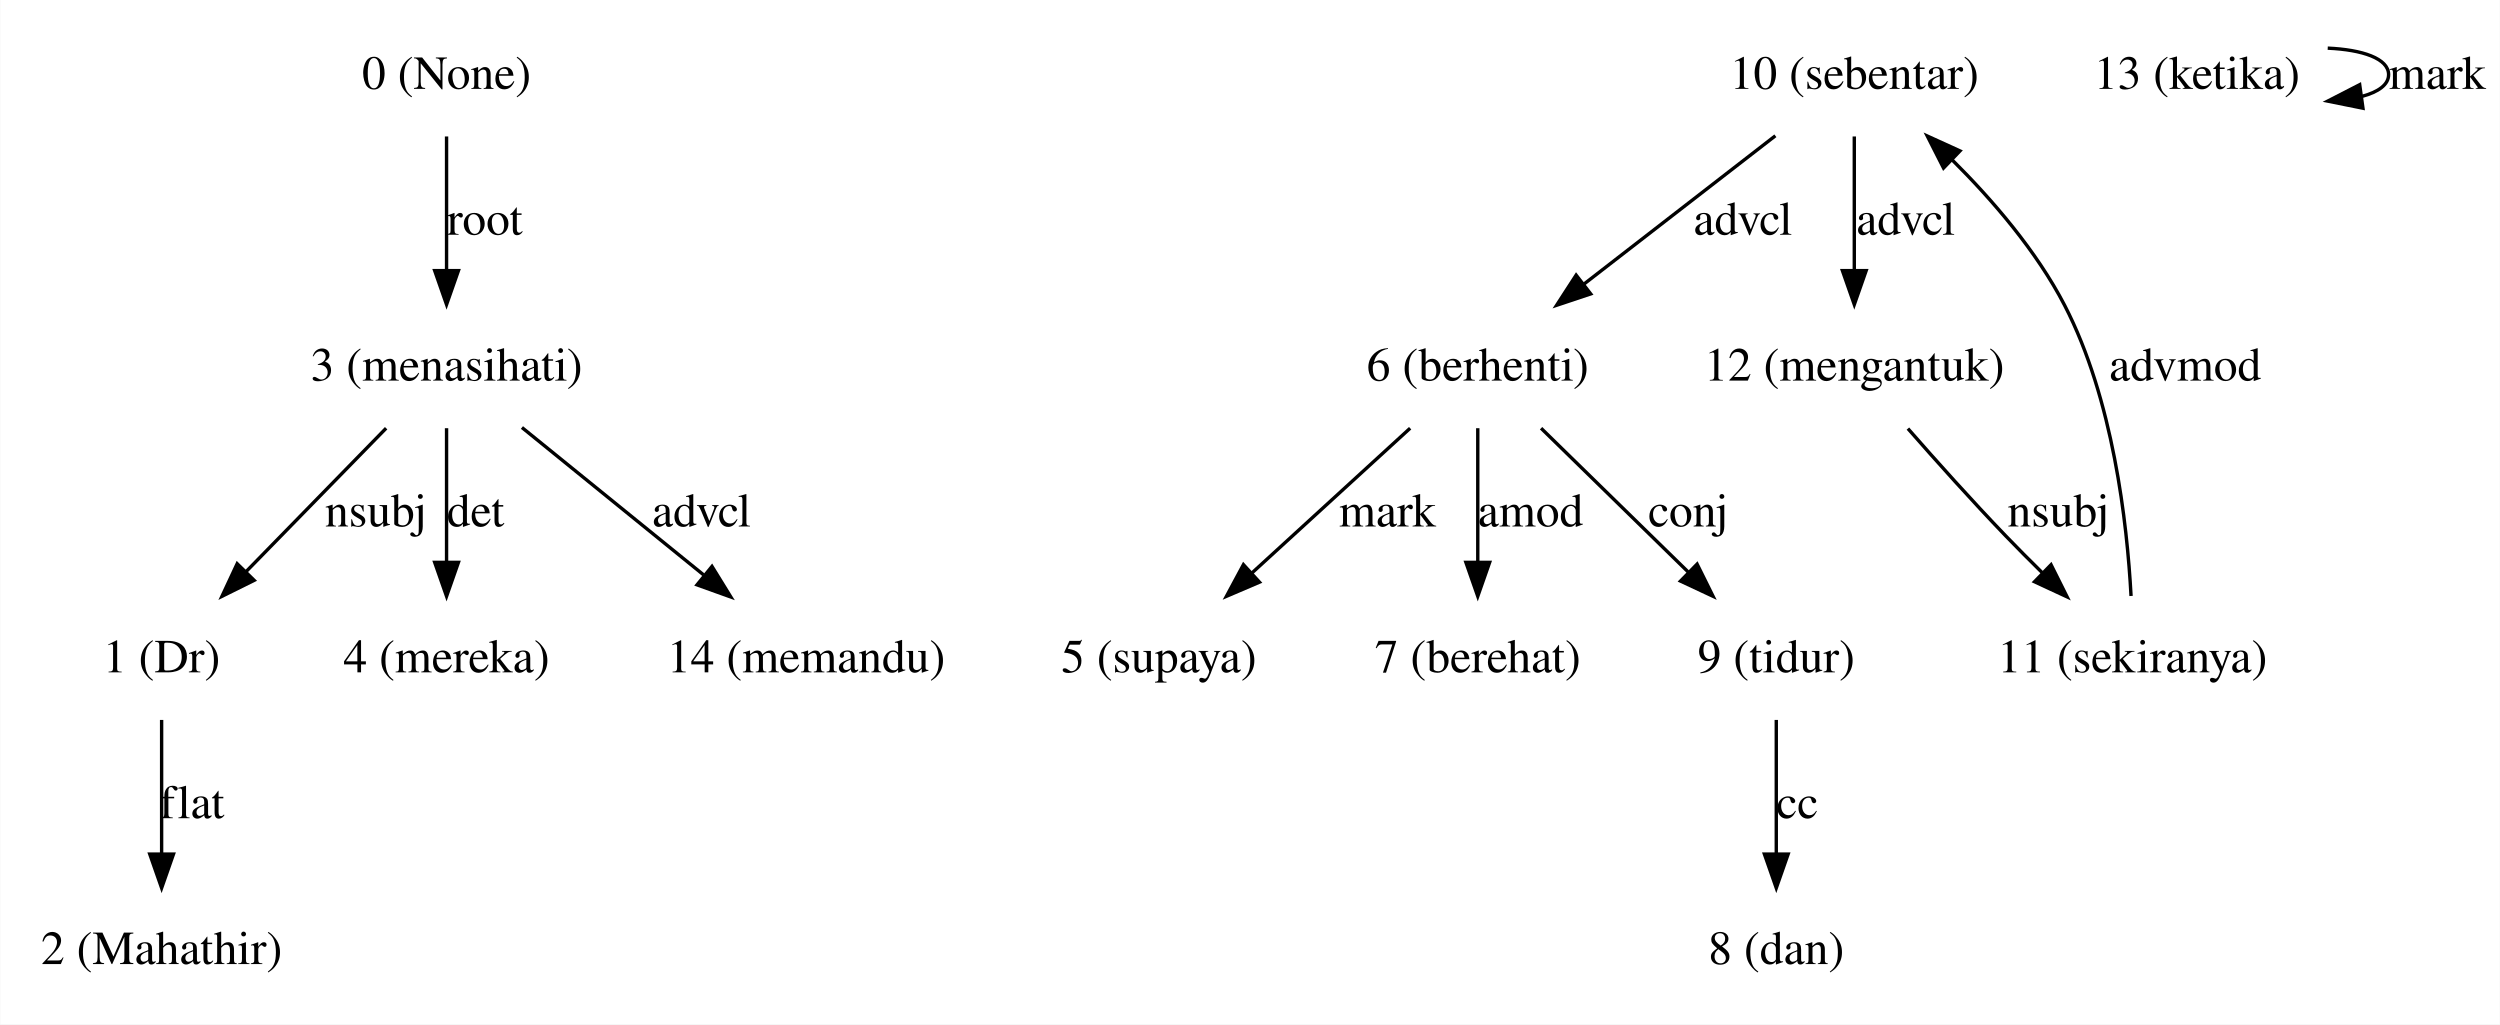
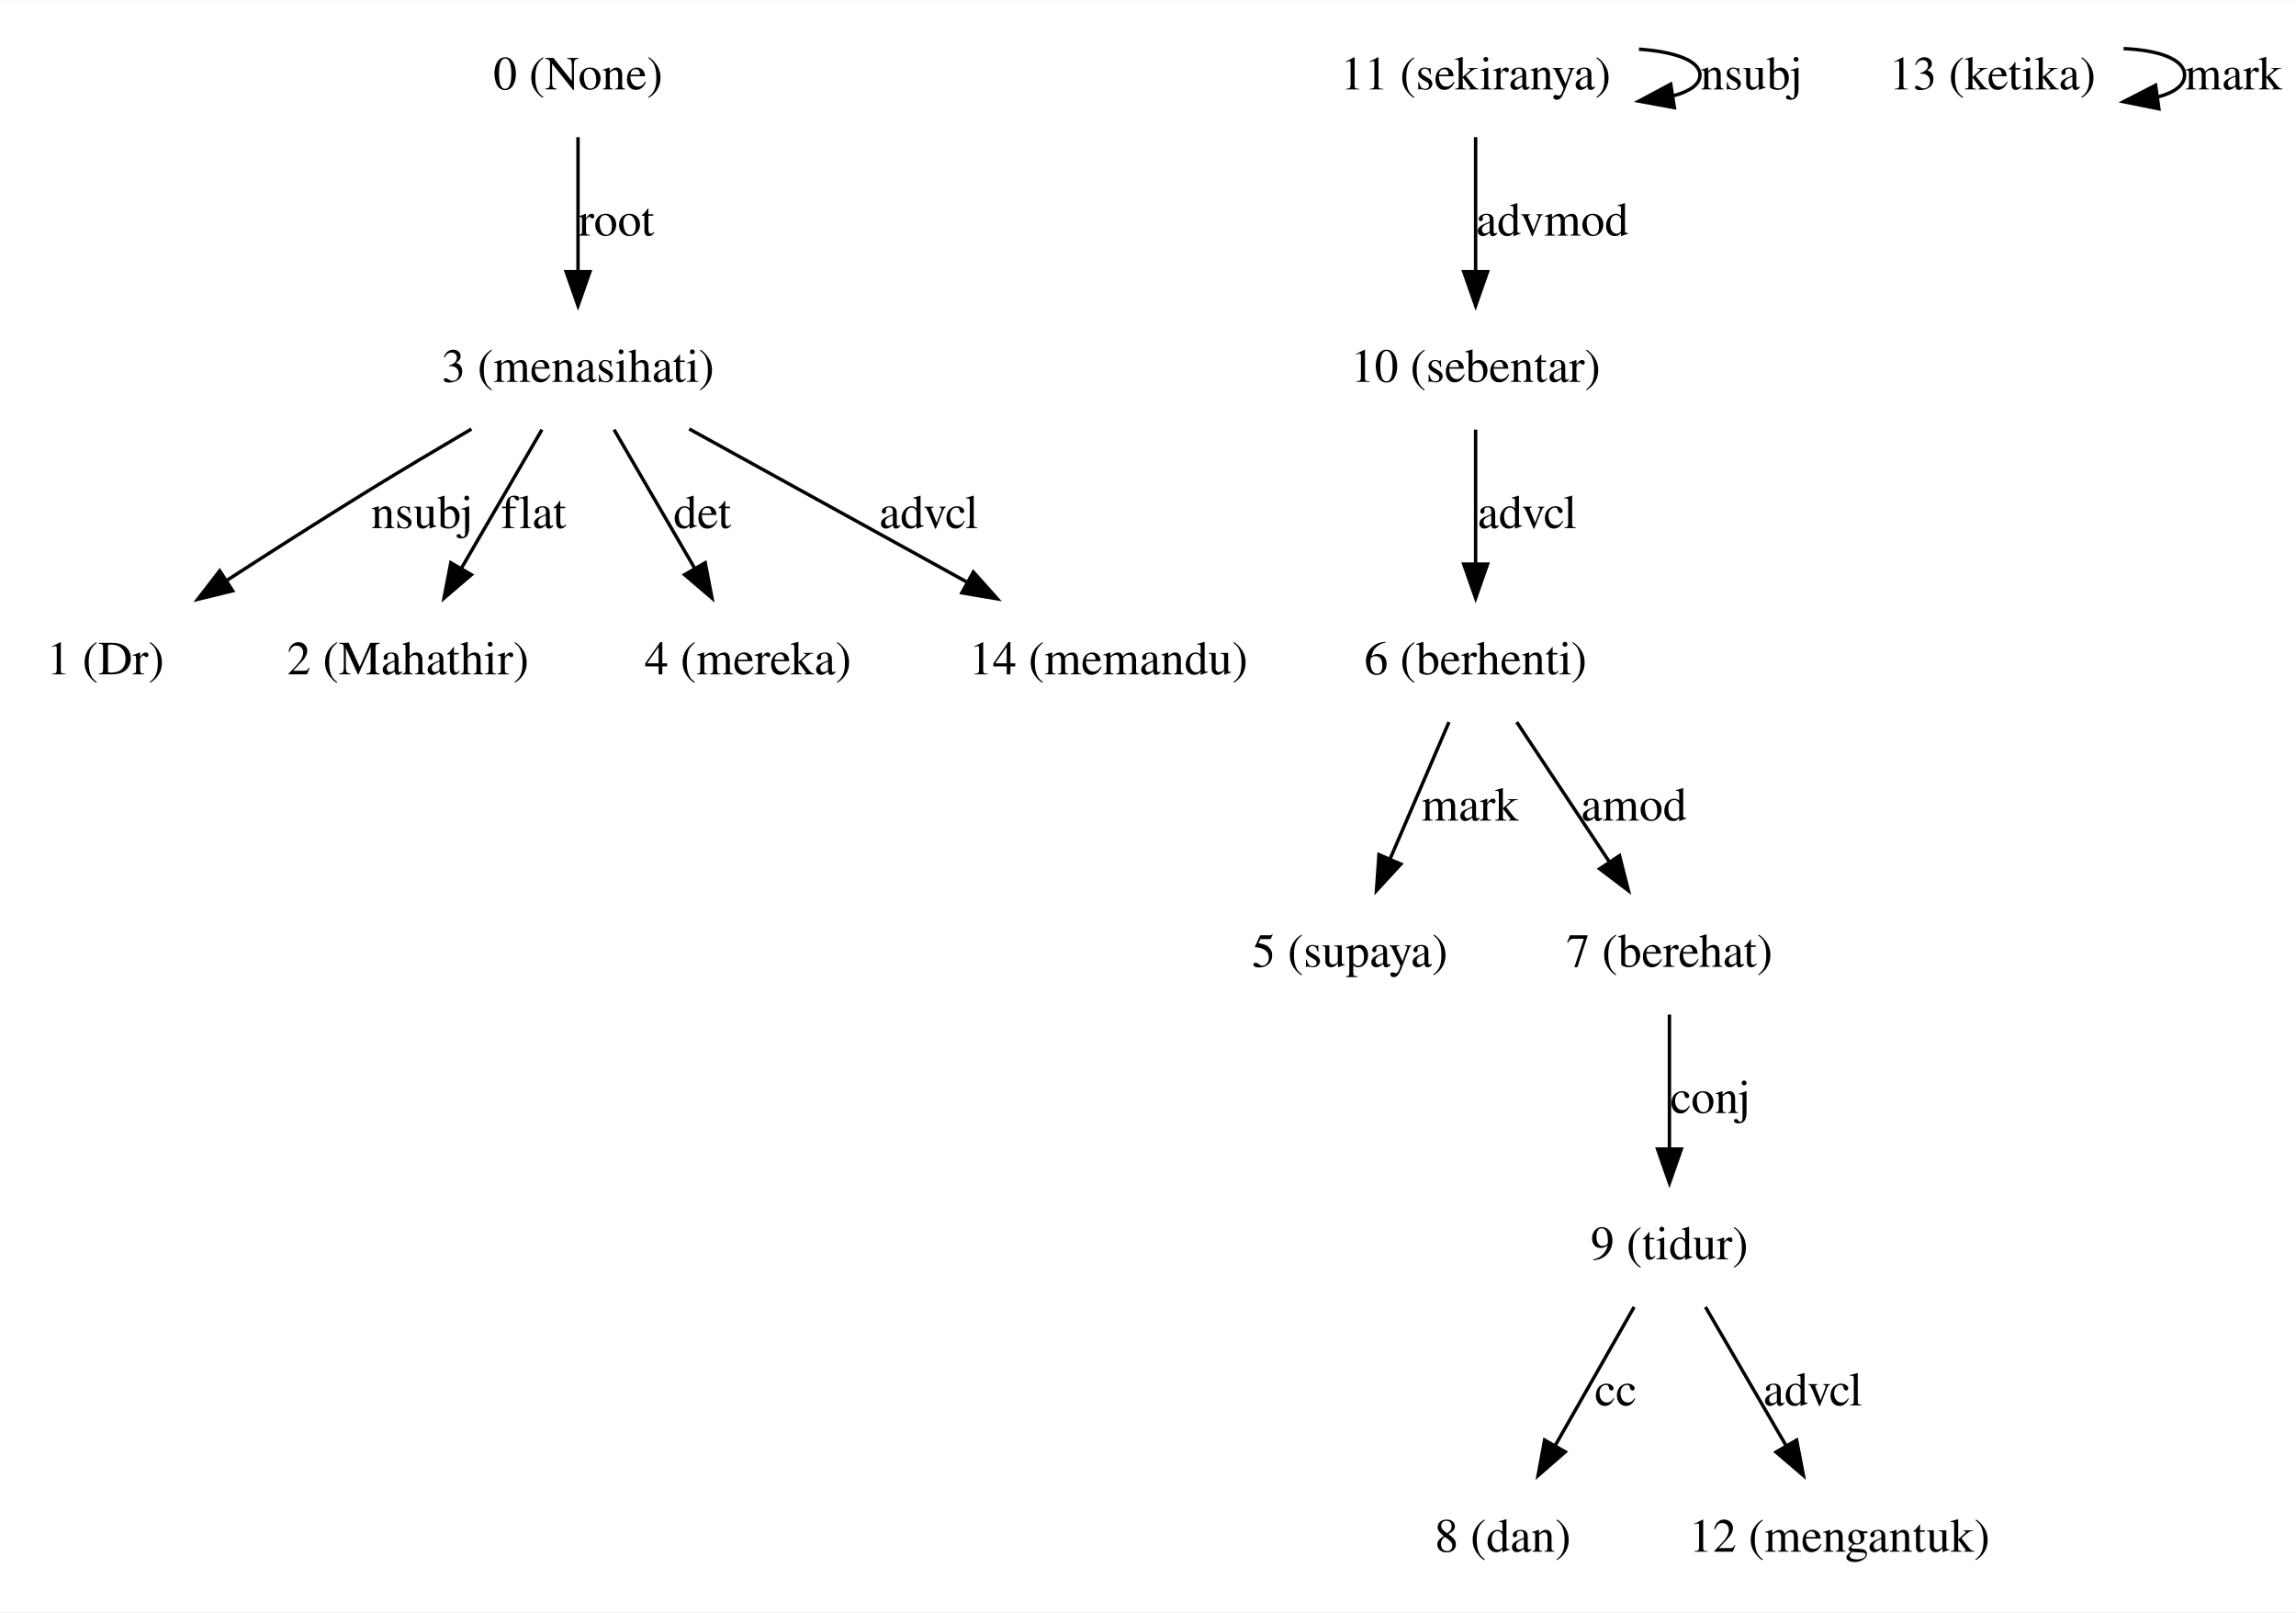
- <svg xmlns="http://www.w3.org/2000/svg" width="737pt" height="302pt" viewBox="0.00 0.00 736.85 302.00">
-   <g id="graph0" class="graph" transform="scale(1 1) rotate(0) translate(4 298)">
-     <polygon fill="#ffffff" stroke="transparent" points="-4,4 -4,-298 732.852,-298 732.852,4 -4,4" />
+ <svg xmlns="http://www.w3.org/2000/svg" width="675pt" height="474pt" viewBox="0.00 0.00 675.28 474.00">
+   <g id="graph0" class="graph" transform="scale(1 1) rotate(0) translate(4 470)">
+     <polygon fill="#ffffff" stroke="transparent" points="-4,4 -4,-470 671.281,-470 671.281,4 -4,4" />
    <g id="node1" class="node">
-       <text text-anchor="middle" x="127.571" y="-271.8" font-family="Times,serif" font-size="14.00" fill="#000000">0 (None)</text>
+       <text text-anchor="middle" x="166" y="-443.8" font-family="Times,serif" font-size="14.00" fill="#000000">0 (None)</text>
    </g>
    <g id="node2" class="node">
-       <text text-anchor="middle" x="127.571" y="-185.8" font-family="Times,serif" font-size="14.00" fill="#000000">3 (menasihati)</text>
+       <text text-anchor="middle" x="166" y="-357.8" font-family="Times,serif" font-size="14.00" fill="#000000">3 (menasihati)</text>
    </g>
    <g id="edge1" class="edge">
-       <path fill="none" stroke="#000000" d="M127.571,-257.762C127.571,-246.36 127.571,-231.434 127.571,-218.494" />
-       <polygon fill="#000000" stroke="#000000" points="131.071,-218.212 127.571,-208.212 124.071,-218.212 131.071,-218.212" />
-       <text text-anchor="middle" x="138.847" y="-228.8" font-family="Times,serif" font-size="14.00" fill="#000000">root</text>
+       <path fill="none" stroke="#000000" d="M166,-429.762C166,-418.36 166,-403.434 166,-390.494" />
+       <polygon fill="#000000" stroke="#000000" points="169.5,-390.212 166,-380.212 162.5,-390.212 169.5,-390.212" />
+       <text text-anchor="middle" x="177.276" y="-400.8" font-family="Times,serif" font-size="14.00" fill="#000000">root</text>
    </g>
    <g id="node3" class="node">
-       <text text-anchor="middle" x="43.571" y="-99.8" font-family="Times,serif" font-size="14.00" fill="#000000">1 (Dr)</text>
+       <text text-anchor="middle" x="27" y="-271.8" font-family="Times,serif" font-size="14.00" fill="#000000">1 (Dr)</text>
+     </g>
+     <g id="edge2" class="edge">
+       <path fill="none" stroke="#000000" d="M134.647,-343.933C124.982,-338.274 114.338,-331.951 104.662,-326 90.9,-317.536 75.942,-307.99 62.86,-299.525" />
+       <polygon fill="#000000" stroke="#000000" points="64.434,-296.374 54.141,-293.863 60.622,-302.245 64.434,-296.374" />
+       <text text-anchor="middle" x="120.169" y="-314.8" font-family="Times,serif" font-size="14.00" fill="#000000">nsubj</text>
+     </g>
+     <g id="node4" class="node">
+       <text text-anchor="middle" x="116" y="-271.8" font-family="Times,serif" font-size="14.00" fill="#000000">2 (Mahathir)</text>
    </g>
    <g id="edge3" class="edge">
-       <path fill="none" stroke="#000000" d="M109.757,-171.762C97.729,-159.447 81.687,-143.024 68.409,-129.429" />
-       <polygon fill="#000000" stroke="#000000" points="70.851,-126.92 61.359,-122.212 65.843,-131.811 70.851,-126.92" />
-       <text text-anchor="middle" x="106.74" y="-142.8" font-family="Times,serif" font-size="14.00" fill="#000000">nsubj</text>
+       <path fill="none" stroke="#000000" d="M155.396,-343.762C148.502,-331.904 139.392,-316.235 131.669,-302.951" />
+       <polygon fill="#000000" stroke="#000000" points="134.641,-301.098 126.588,-294.212 128.589,-304.616 134.641,-301.098" />
+       <text text-anchor="middle" x="152.945" y="-314.8" font-family="Times,serif" font-size="14.00" fill="#000000">flat</text>
    </g>
    <g id="node5" class="node">
-       <text text-anchor="middle" x="127.571" y="-99.8" font-family="Times,serif" font-size="14.00" fill="#000000">4 (mereka)</text>
+       <text text-anchor="middle" x="216" y="-271.8" font-family="Times,serif" font-size="14.00" fill="#000000">4 (mereka)</text>
    </g>
    <g id="edge4" class="edge">
-       <path fill="none" stroke="#000000" d="M127.571,-171.762C127.571,-160.36 127.571,-145.434 127.571,-132.494" />
-       <polygon fill="#000000" stroke="#000000" points="131.071,-132.212 127.571,-122.212 124.071,-132.212 131.071,-132.212" />
-       <text text-anchor="middle" x="136.123" y="-142.8" font-family="Times,serif" font-size="14.00" fill="#000000">det</text>
+       <path fill="none" stroke="#000000" d="M176.604,-343.762C183.498,-331.904 192.608,-316.235 200.331,-302.951" />
+       <polygon fill="#000000" stroke="#000000" points="203.411,-304.616 205.412,-294.212 197.359,-301.098 203.411,-304.616" />
+       <text text-anchor="middle" x="202.552" y="-314.8" font-family="Times,serif" font-size="14.00" fill="#000000">det</text>
    </g>
    <g id="node6" class="node">
-       <text text-anchor="middle" x="233.571" y="-99.8" font-family="Times,serif" font-size="14.00" fill="#000000">14 (memandu)</text>
+       <text text-anchor="middle" x="322" y="-271.8" font-family="Times,serif" font-size="14.00" fill="#000000">14 (memandu)</text>
    </g>
    <g id="edge5" class="edge">
-       <path fill="none" stroke="#000000" d="M149.792,-171.972C165.339,-159.358 186.293,-142.357 203.356,-128.514" />
-       <polygon fill="#000000" stroke="#000000" points="205.819,-131.023 211.379,-122.005 201.408,-125.587 205.819,-131.023" />
-       <text text-anchor="middle" x="202.73" y="-142.8" font-family="Times,serif" font-size="14.00" fill="#000000">advcl</text>
-     </g>
-     <g id="node4" class="node">
-       <text text-anchor="middle" x="43.571" y="-13.8" font-family="Times,serif" font-size="14.00" fill="#000000">2 (Mahathir)</text>
-     </g>
-     <g id="edge2" class="edge">
-       <path fill="none" stroke="#000000" d="M43.571,-85.762C43.571,-74.36 43.571,-59.434 43.571,-46.494" />
-       <polygon fill="#000000" stroke="#000000" points="47.071,-46.212 43.571,-36.212 40.071,-46.212 47.071,-46.212" />
-       <text text-anchor="middle" x="52.516" y="-56.8" font-family="Times,serif" font-size="14.00" fill="#000000">flat</text>
+       <path fill="none" stroke="#000000" d="M198.703,-343.972C222.415,-330.899 254.675,-313.115 280.249,-299.017" />
+       <polygon fill="#000000" stroke="#000000" points="282.273,-301.898 289.34,-294.005 278.893,-295.767 282.273,-301.898" />
+       <text text-anchor="middle" x="269.159" y="-314.8" font-family="Times,serif" font-size="14.00" fill="#000000">advcl</text>
    </g>
    <g id="node7" class="node">
-       <text text-anchor="middle" x="337.571" y="-99.8" font-family="Times,serif" font-size="14.00" fill="#000000">5 (supaya)</text>
+       <text text-anchor="middle" x="393" y="-185.8" font-family="Times,serif" font-size="14.00" fill="#000000">5 (supaya)</text>
    </g>
    <g id="node8" class="node">
-       <text text-anchor="middle" x="431.571" y="-185.8" font-family="Times,serif" font-size="14.00" fill="#000000">6 (berhenti)</text>
+       <text text-anchor="middle" x="430" y="-271.8" font-family="Times,serif" font-size="14.00" fill="#000000">6 (berhenti)</text>
    </g>
    <g id="edge6" class="edge">
-       <path fill="none" stroke="#000000" d="M411.636,-171.762C398.052,-159.333 379.892,-142.719 364.954,-129.052" />
-       <polygon fill="#000000" stroke="#000000" points="367.218,-126.38 357.477,-122.212 362.493,-131.545 367.218,-126.38" />
-       <text text-anchor="middle" x="404.954" y="-142.8" font-family="Times,serif" font-size="14.00" fill="#000000">mark</text>
+       <path fill="none" stroke="#000000" d="M422.153,-257.762C417.15,-246.132 410.569,-230.836 404.926,-217.72" />
+       <polygon fill="#000000" stroke="#000000" points="408.003,-216.015 400.835,-208.212 401.572,-218.781 408.003,-216.015" />
+       <text text-anchor="middle" x="428.383" y="-228.8" font-family="Times,serif" font-size="14.00" fill="#000000">mark</text>
    </g>
    <g id="node9" class="node">
-       <text text-anchor="middle" x="431.571" y="-99.8" font-family="Times,serif" font-size="14.00" fill="#000000">7 (berehat)</text>
+       <text text-anchor="middle" x="487" y="-185.8" font-family="Times,serif" font-size="14.00" fill="#000000">7 (berehat)</text>
    </g>
    <g id="edge7" class="edge">
-       <path fill="none" stroke="#000000" d="M431.571,-171.762C431.571,-160.36 431.571,-145.434 431.571,-132.494" />
-       <polygon fill="#000000" stroke="#000000" points="435.071,-132.212 431.571,-122.212 428.071,-132.212 435.071,-132.212" />
-       <text text-anchor="middle" x="447.123" y="-142.8" font-family="Times,serif" font-size="14.00" fill="#000000">amod</text>
+       <path fill="none" stroke="#000000" d="M442.088,-257.762C450.023,-245.79 460.533,-229.933 469.391,-216.569" />
+       <polygon fill="#000000" stroke="#000000" points="472.322,-218.481 474.929,-208.212 466.487,-214.614 472.322,-218.481" />
+       <text text-anchor="middle" x="476.552" y="-228.8" font-family="Times,serif" font-size="14.00" fill="#000000">amod</text>
    </g>
    <g id="node10" class="node">
-       <text text-anchor="middle" x="519.571" y="-99.8" font-family="Times,serif" font-size="14.00" fill="#000000">9 (tidur)</text>
+       <text text-anchor="middle" x="487" y="-99.8" font-family="Times,serif" font-size="14.00" fill="#000000">9 (tidur)</text>
    </g>
    <g id="edge8" class="edge">
-       <path fill="none" stroke="#000000" d="M450.233,-171.762C462.834,-159.447 479.64,-143.024 493.55,-129.429" />
-       <polygon fill="#000000" stroke="#000000" points="496.229,-131.705 500.935,-122.212 491.337,-126.698 496.229,-131.705" />
-       <text text-anchor="middle" x="493.623" y="-142.8" font-family="Times,serif" font-size="14.00" fill="#000000">conj</text>
+       <path fill="none" stroke="#000000" d="M487,-171.762C487,-160.36 487,-145.434 487,-132.494" />
+       <polygon fill="#000000" stroke="#000000" points="490.5,-132.212 487,-122.212 483.5,-132.212 490.5,-132.212" />
+       <text text-anchor="middle" x="499.052" y="-142.8" font-family="Times,serif" font-size="14.00" fill="#000000">conj</text>
    </g>
    <g id="node11" class="node">
-       <text text-anchor="middle" x="519.571" y="-13.8" font-family="Times,serif" font-size="14.00" fill="#000000">8 (dan)</text>
+       <text text-anchor="middle" x="438" y="-13.8" font-family="Times,serif" font-size="14.00" fill="#000000">8 (dan)</text>
    </g>
    <g id="edge9" class="edge">
-       <path fill="none" stroke="#000000" d="M519.571,-85.762C519.571,-74.36 519.571,-59.434 519.571,-46.494" />
-       <polygon fill="#000000" stroke="#000000" points="523.071,-46.212 519.571,-36.212 516.071,-46.212 523.071,-46.212" />
-       <text text-anchor="middle" x="525.785" y="-56.8" font-family="Times,serif" font-size="14.00" fill="#000000">cc</text>
+       <path fill="none" stroke="#000000" d="M476.608,-85.762C469.852,-73.904 460.924,-58.234 453.356,-44.951" />
+       <polygon fill="#000000" stroke="#000000" points="456.368,-43.168 448.377,-36.212 450.286,-46.633 456.368,-43.168" />
+       <text text-anchor="middle" x="471.214" y="-56.8" font-family="Times,serif" font-size="14.00" fill="#000000">cc</text>
    </g>
    <g id="node12" class="node">
-       <text text-anchor="middle" x="542.571" y="-271.8" font-family="Times,serif" font-size="14.00" fill="#000000">10 (sebentar)</text>
+       <text text-anchor="middle" x="537" y="-13.8" font-family="Times,serif" font-size="14.00" fill="#000000">12 (mengantuk)</text>
    </g>
    <g id="edge10" class="edge">
-       <path fill="none" stroke="#000000" d="M519.302,-257.972C502.873,-245.243 480.679,-228.048 462.724,-214.137" />
-       <polygon fill="#000000" stroke="#000000" points="464.858,-211.363 454.809,-208.005 460.571,-216.896 464.858,-211.363" />
-       <text text-anchor="middle" x="509.729" y="-228.8" font-family="Times,serif" font-size="14.00" fill="#000000">advcl</text>
+       <path fill="none" stroke="#000000" d="M497.604,-85.762C504.498,-73.904 513.608,-58.234 521.331,-44.951" />
+       <polygon fill="#000000" stroke="#000000" points="524.411,-46.616 526.412,-36.212 518.36,-43.098 524.411,-46.616" />
+       <text text-anchor="middle" x="529.159" y="-56.8" font-family="Times,serif" font-size="14.00" fill="#000000">advcl</text>
    </g>
    <g id="node13" class="node">
-       <text text-anchor="middle" x="542.571" y="-185.8" font-family="Times,serif" font-size="14.00" fill="#000000">12 (mengantuk)</text>
+       <text text-anchor="middle" x="430" y="-357.8" font-family="Times,serif" font-size="14.00" fill="#000000">10 (sebentar)</text>
    </g>
    <g id="edge11" class="edge">
-       <path fill="none" stroke="#000000" d="M542.571,-257.762C542.571,-246.36 542.571,-231.434 542.571,-218.494" />
-       <polygon fill="#000000" stroke="#000000" points="546.071,-218.212 542.571,-208.212 539.071,-218.212 546.071,-218.212" />
-       <text text-anchor="middle" x="557.73" y="-228.8" font-family="Times,serif" font-size="14.00" fill="#000000">advcl</text>
+       <path fill="none" stroke="#000000" d="M430,-343.762C430,-332.36 430,-317.434 430,-304.494" />
+       <polygon fill="#000000" stroke="#000000" points="433.5,-304.212 430,-294.212 426.5,-304.212 433.5,-304.212" />
+       <text text-anchor="middle" x="445.159" y="-314.8" font-family="Times,serif" font-size="14.00" fill="#000000">advcl</text>
    </g>
    <g id="node14" class="node">
-       <text text-anchor="middle" x="624.571" y="-99.8" font-family="Times,serif" font-size="14.00" fill="#000000">11 (sekiranya)</text>
+       <text text-anchor="middle" x="430" y="-443.8" font-family="Times,serif" font-size="14.00" fill="#000000">11 (sekiranya)</text>
+     </g>
+     <g id="edge12" class="edge">
+       <path fill="none" stroke="#000000" d="M430,-429.762C430,-418.36 430,-403.434 430,-390.494" />
+       <polygon fill="#000000" stroke="#000000" points="433.5,-390.212 430,-380.212 426.5,-390.212 433.5,-390.212" />
+       <text text-anchor="middle" x="452.552" y="-400.8" font-family="Times,serif" font-size="14.00" fill="#000000">advmod</text>
    </g>
    <g id="edge13" class="edge">
-       <path fill="none" stroke="#000000" d="M558.376,-171.652C566.78,-162.065 577.385,-150.23 587.233,-140 590.644,-136.456 594.3,-132.786 597.94,-129.204" />
-       <polygon fill="#000000" stroke="#000000" points="600.574,-131.524 605.307,-122.045 595.696,-126.504 600.574,-131.524" />
-       <text text-anchor="middle" x="602.74" y="-142.8" font-family="Times,serif" font-size="14.00" fill="#000000">nsubj</text>
-     </g>
-     <g id="edge12" class="edge">
-       <path fill="none" stroke="#000000" d="M624.159,-122.308C622.994,-143.919 618.852,-180.403 604.571,-208 596.301,-223.98 583.308,-239.061 571.348,-250.941" />
-       <polygon fill="#000000" stroke="#000000" points="568.882,-248.456 564.086,-257.903 573.726,-253.509 568.882,-248.456" />
-       <text text-anchor="middle" x="640.123" y="-185.8" font-family="Times,serif" font-size="14.00" fill="#000000">advmod</text>
+       <path fill="none" stroke="#000000" d="M478.037,-455.642C488.435,-454.895 495.977,-452.348 495.977,-448 495.977,-445.283 493.031,-443.269 488.283,-441.958" />
+       <polygon fill="#000000" stroke="#000000" points="488.457,-438.443 478.037,-440.358 487.377,-445.359 488.457,-438.443" />
+       <text text-anchor="middle" x="511.146" y="-443.8" font-family="Times,serif" font-size="14.00" fill="#000000">nsubj</text>
    </g>
    <g id="node15" class="node">
-       <text text-anchor="middle" x="643.571" y="-271.8" font-family="Times,serif" font-size="14.00" fill="#000000">13 (ketika)</text>
+       <text text-anchor="middle" x="582" y="-443.8" font-family="Times,serif" font-size="14.00" fill="#000000">13 (ketika)</text>
    </g>
    <g id="edge14" class="edge">
-       <path fill="none" stroke="#000000" d="M682.137,-283.806C692.351,-283.36 700.086,-280.758 700.086,-276 700.086,-273.026 697.065,-270.895 692.305,-269.606" />
-       <polygon fill="#000000" stroke="#000000" points="692.523,-266.102 682.137,-268.194 691.56,-273.036 692.523,-266.102" />
-       <text text-anchor="middle" x="714.469" y="-271.8" font-family="Times,serif" font-size="14.00" fill="#000000">mark</text>
+       <path fill="none" stroke="#000000" d="M620.566,-455.806C630.78,-455.36 638.516,-452.758 638.516,-448 638.516,-445.026 635.494,-442.895 630.734,-441.606" />
+       <polygon fill="#000000" stroke="#000000" points="630.952,-438.102 620.566,-440.194 629.99,-445.036 630.952,-438.102" />
+       <text text-anchor="middle" x="652.898" y="-443.8" font-family="Times,serif" font-size="14.00" fill="#000000">mark</text>
    </g>
  </g>
</svg>
